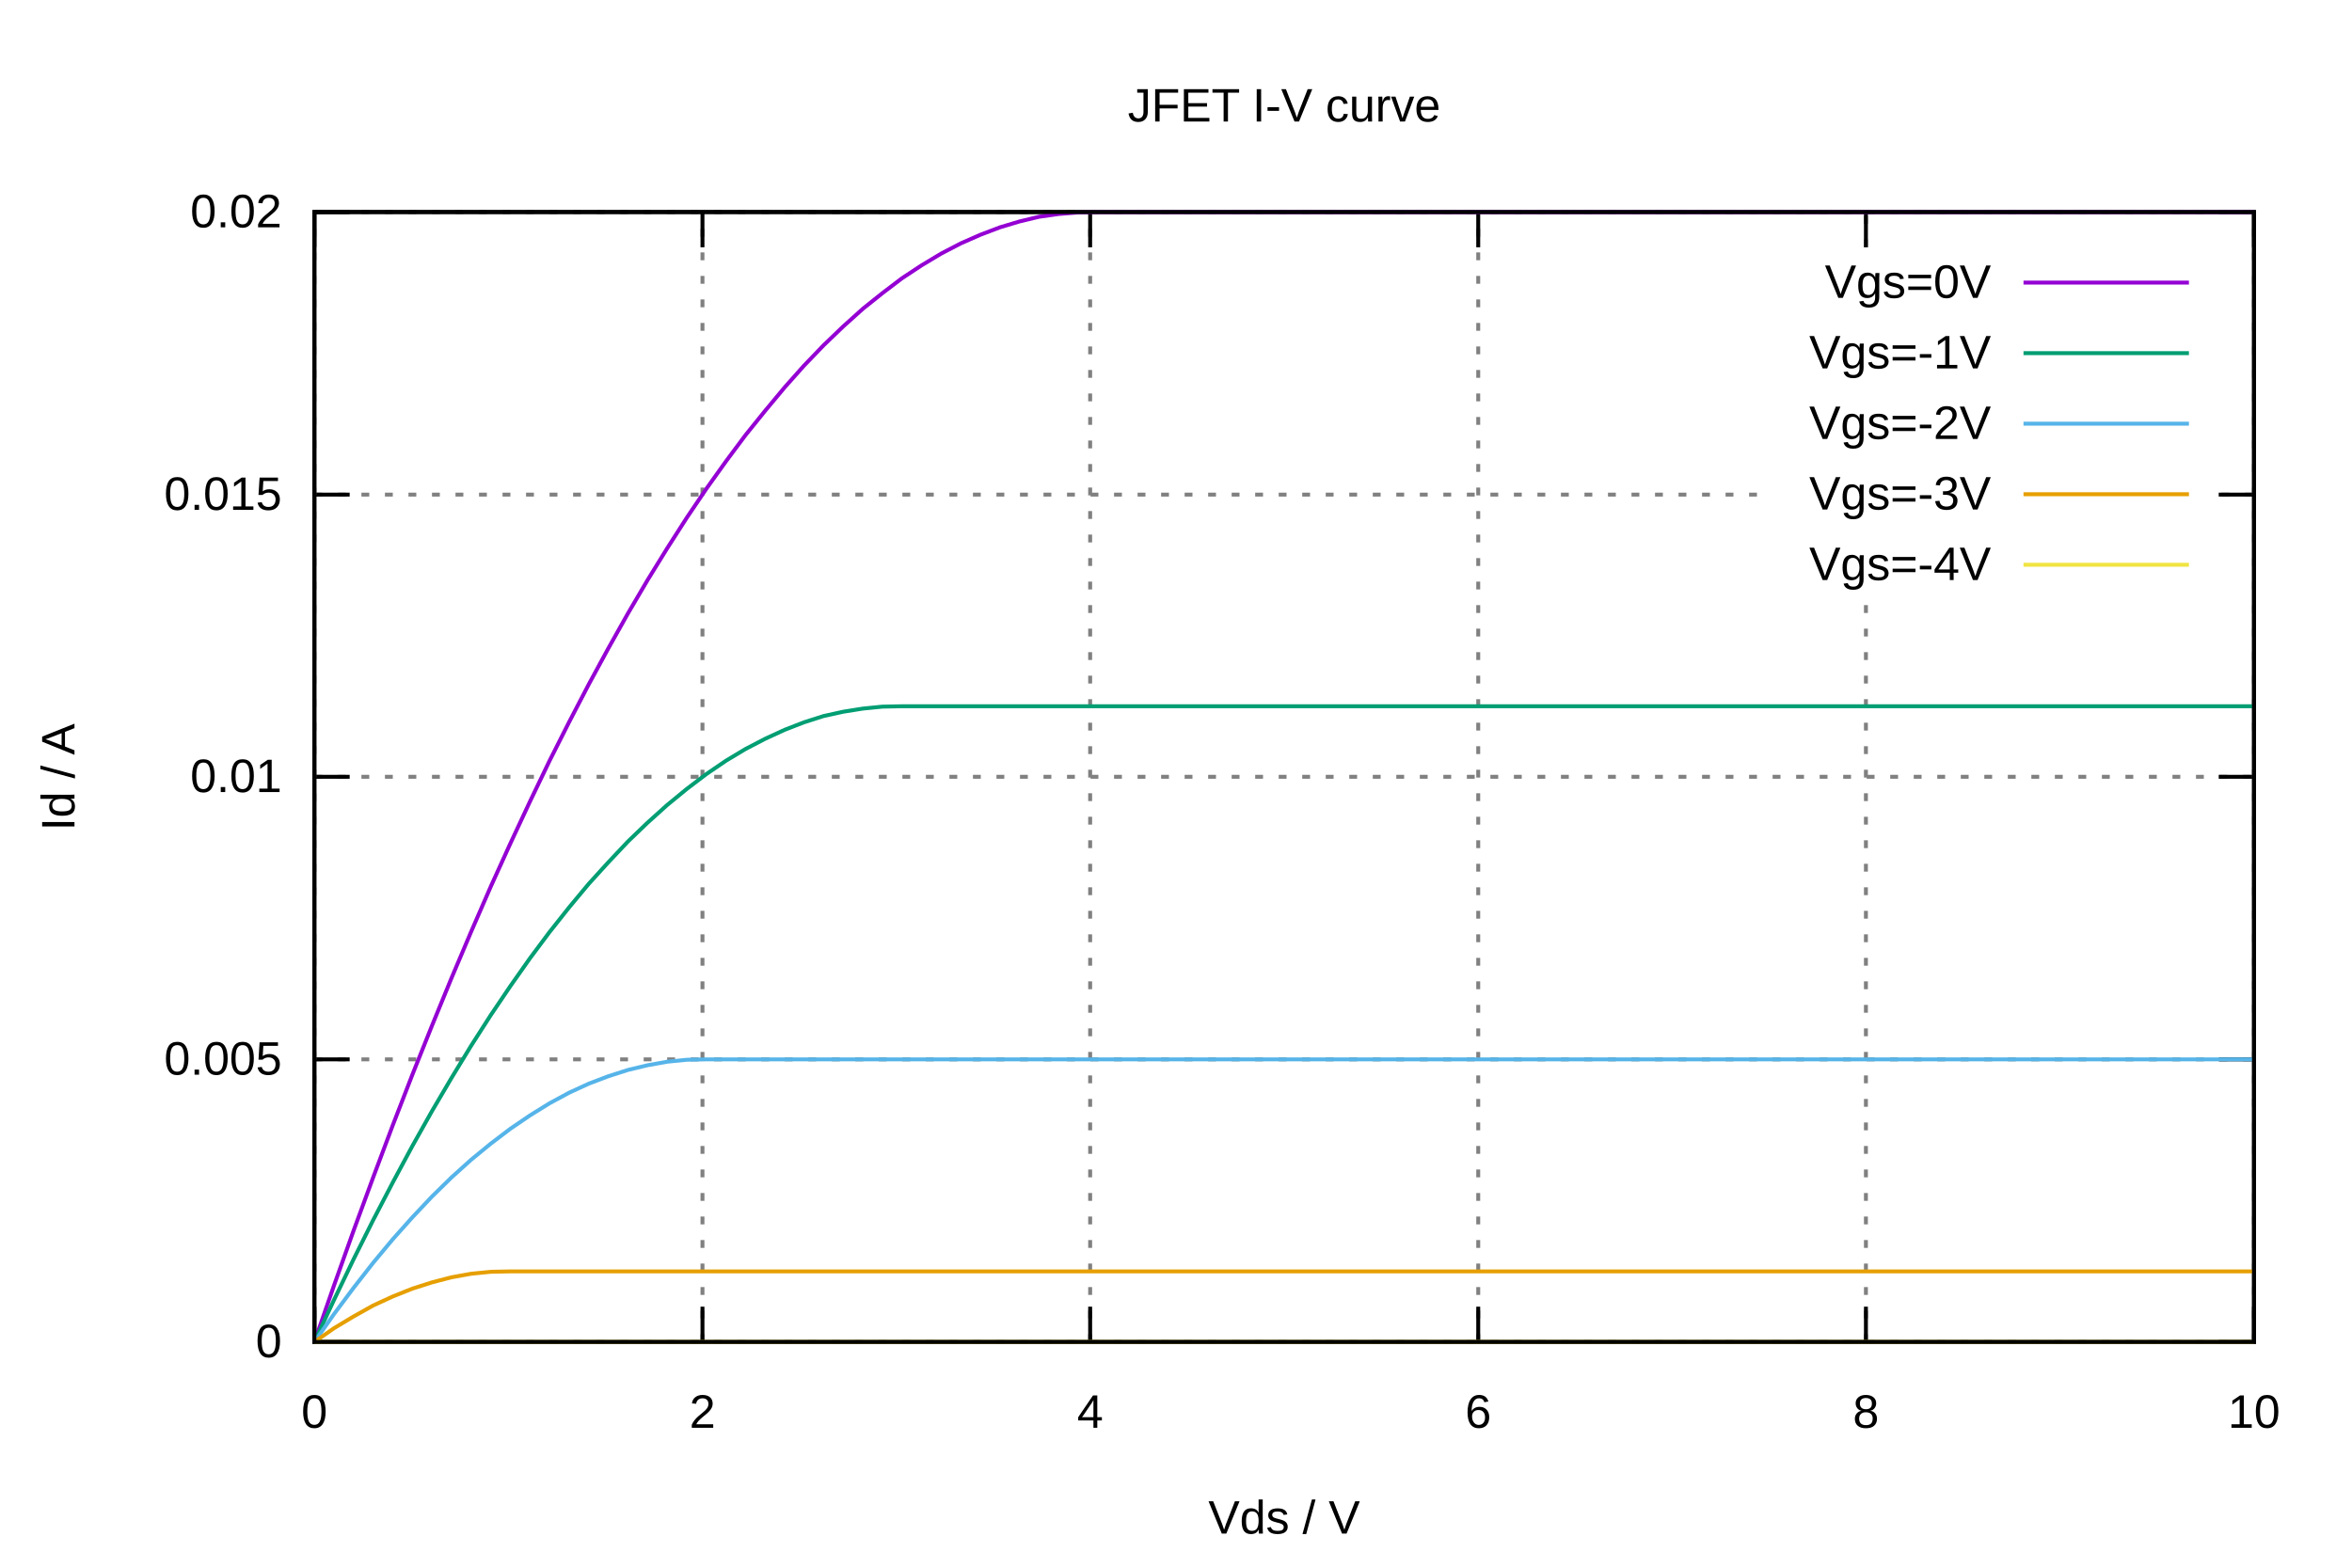
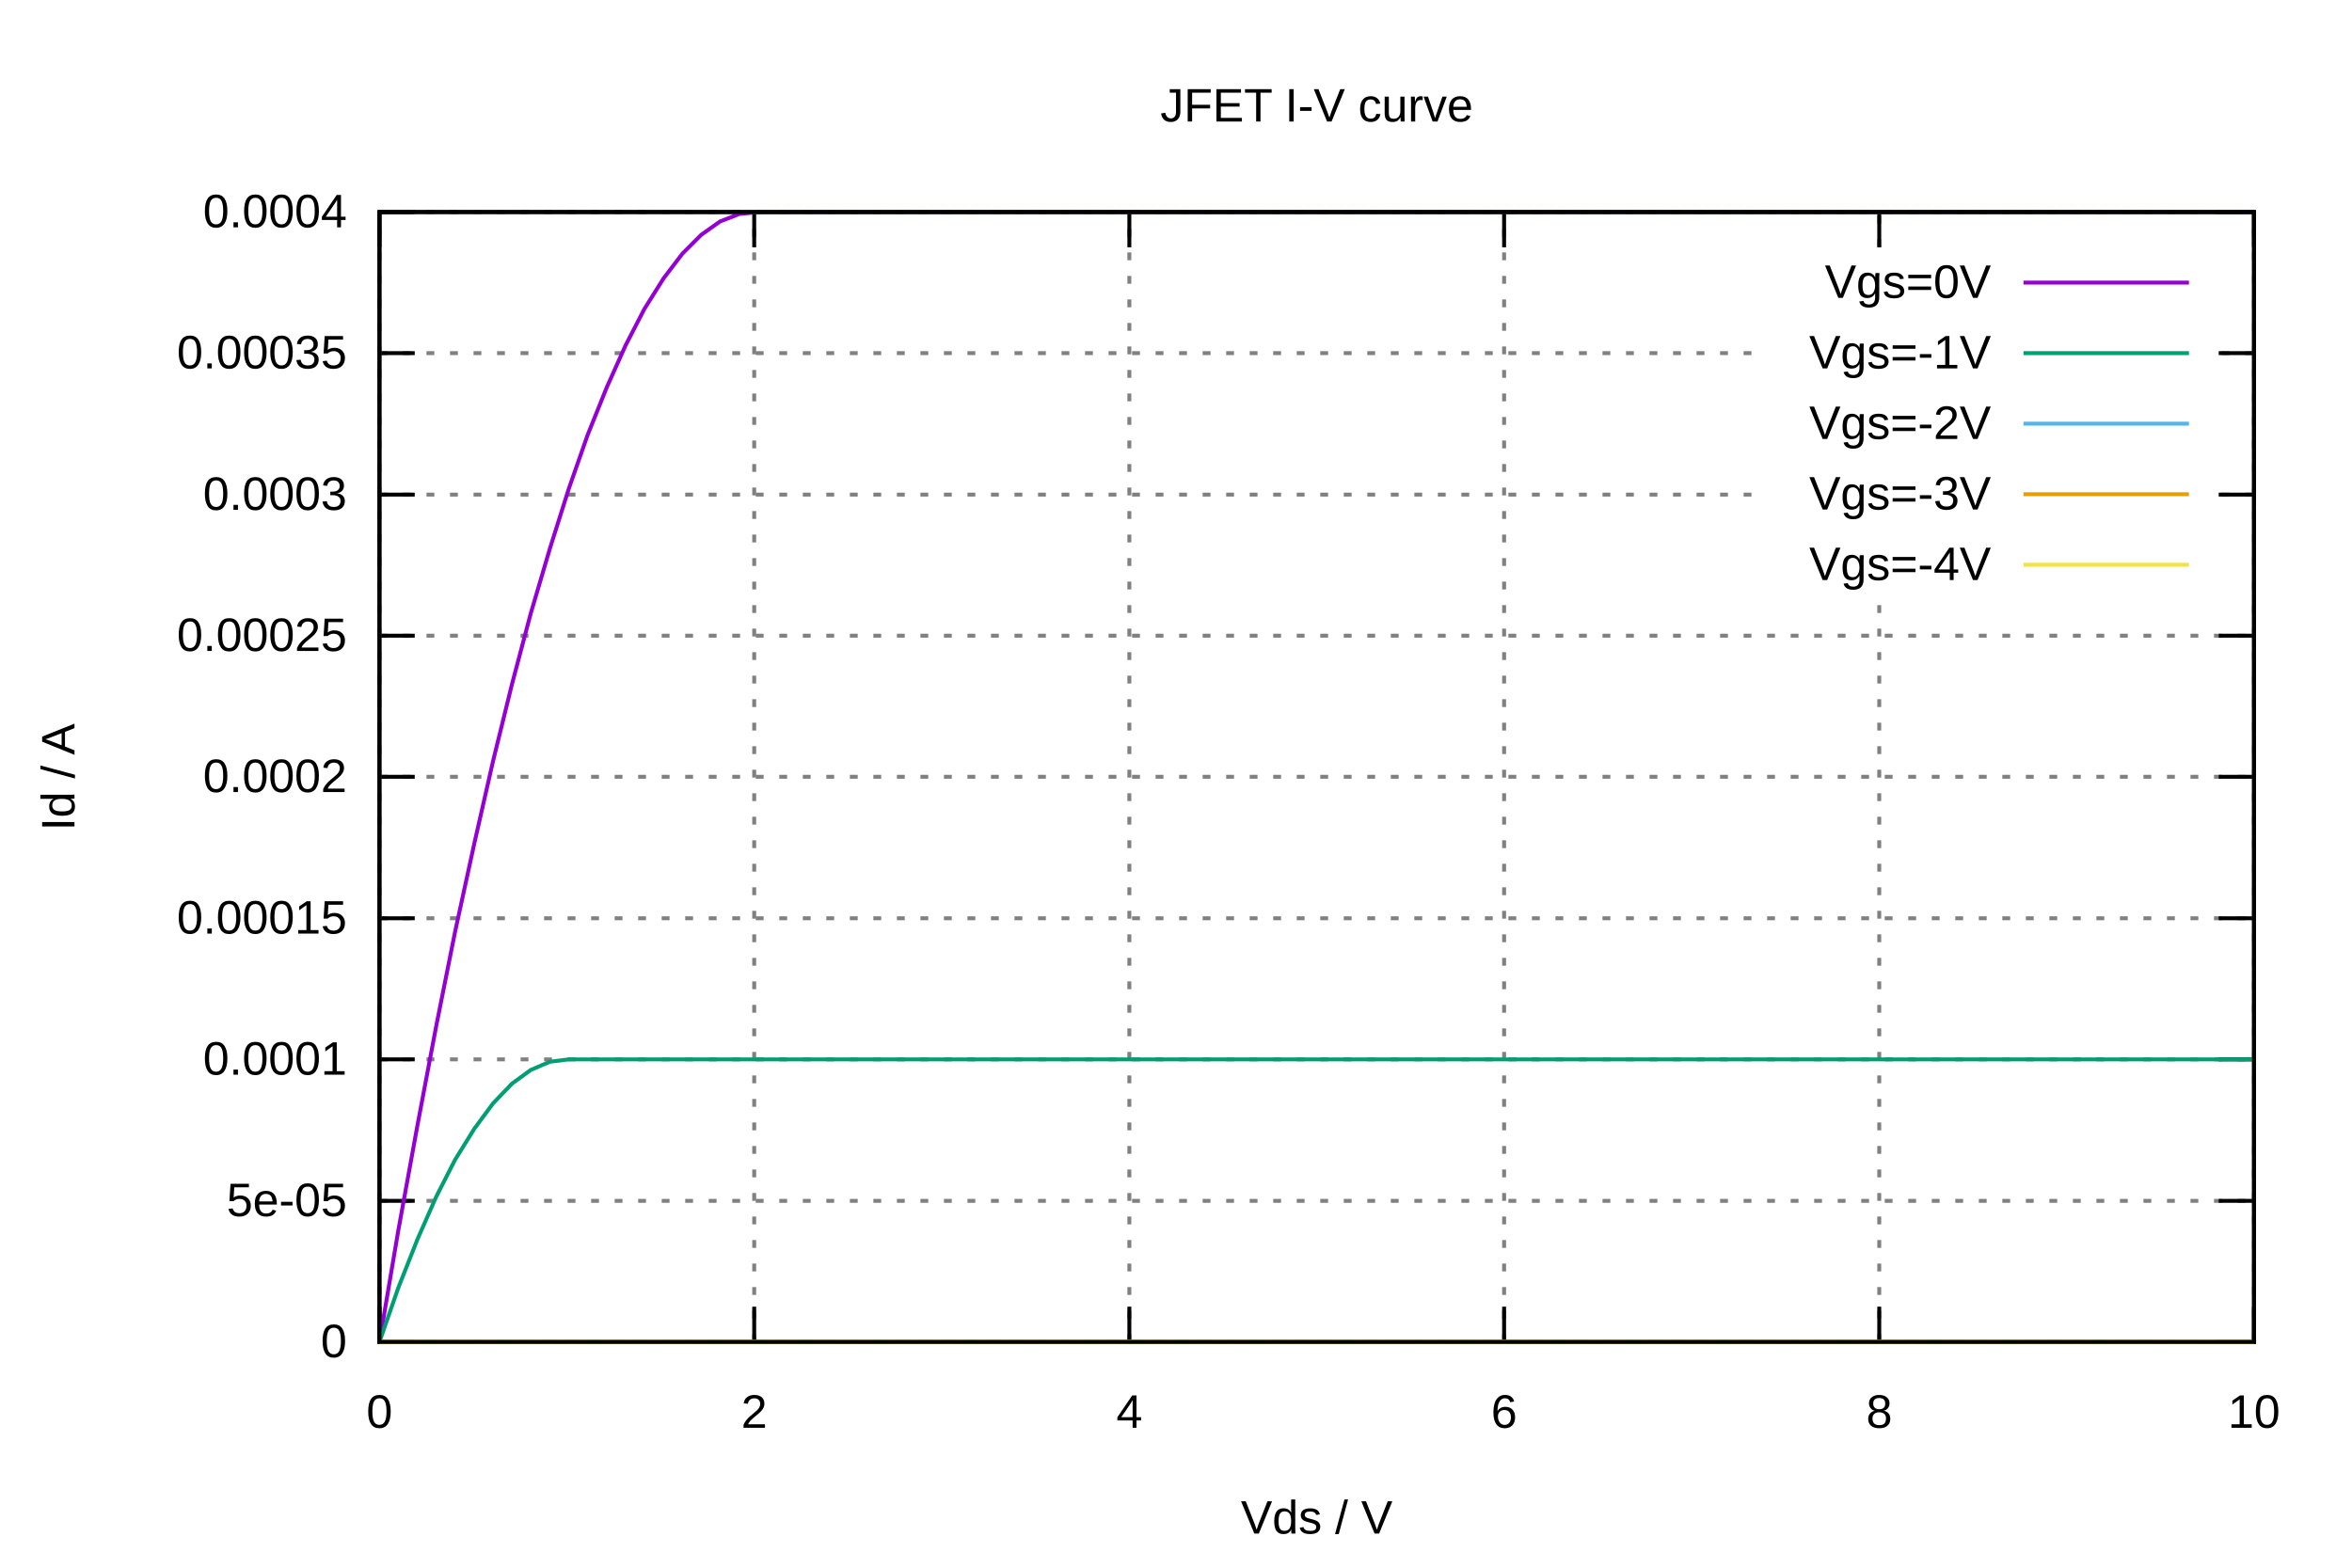
<svg xmlns="http://www.w3.org/2000/svg" xmlns:xlink="http://www.w3.org/1999/xlink" viewBox="0 0 600 400">
  <g id="gnuplot_canvas">
    <rect x="0" y="0" width="600" height="400" fill="none" />
    <defs>
      <circle id="gpDot" r="0.5" stroke-width="0.5" stroke="currentColor" />
      <path id="gpPt0" stroke-width="0.222" stroke="currentColor" d="M-1,0 h2 M0,-1 v2" />
      <path id="gpPt1" stroke-width="0.222" stroke="currentColor" d="M-1,-1 L1,1 M1,-1 L-1,1" />
      <path id="gpPt2" stroke-width="0.222" stroke="currentColor" d="M-1,0 L1,0 M0,-1 L0,1 M-1,-1 L1,1 M-1,1 L1,-1" />
      <rect id="gpPt3" stroke-width="0.222" stroke="currentColor" x="-1" y="-1" width="2" height="2" />
      <rect id="gpPt4" stroke-width="0.222" stroke="currentColor" fill="currentColor" x="-1" y="-1" width="2" height="2" />
      <circle id="gpPt5" stroke-width="0.222" stroke="currentColor" cx="0" cy="0" r="1" />
      <use xlink:href="#gpPt5" id="gpPt6" fill="currentColor" stroke="none" />
      <path id="gpPt7" stroke-width="0.222" stroke="currentColor" d="M0,-1.33 L-1.33,0.67 L1.33,0.67 z" />
      <use xlink:href="#gpPt7" id="gpPt8" fill="currentColor" stroke="none" />
      <use xlink:href="#gpPt7" id="gpPt9" stroke="currentColor" transform="rotate(180)" />
      <use xlink:href="#gpPt9" id="gpPt10" fill="currentColor" stroke="none" />
      <use xlink:href="#gpPt3" id="gpPt11" stroke="currentColor" transform="rotate(45)" />
      <use xlink:href="#gpPt11" id="gpPt12" fill="currentColor" stroke="none" />
      <path id="gpPt13" stroke-width="0.222" stroke="currentColor" d="M0,1.330 L1.265,0.411 L0.782,-1.067 L-0.782,-1.076 L-1.265,0.411 z" />
      <use xlink:href="#gpPt13" id="gpPt14" fill="currentColor" stroke="none" />
      <filter id="textbox" filterUnits="objectBoundingBox" x="0" y="0" height="1" width="1">
        <feFlood flood-color="white" flood-opacity="1" result="bgnd" />
        <feComposite in="SourceGraphic" in2="bgnd" operator="atop" />
      </filter>
      <filter id="greybox" filterUnits="objectBoundingBox" x="0" y="0" height="1" width="1">
        <feFlood flood-color="lightgrey" flood-opacity="1" result="grey" />
        <feComposite in="SourceGraphic" in2="grey" operator="atop" />
      </filter>
    </defs>
    <g fill="none" color="white" stroke="currentColor" stroke-width="1.00" stroke-linecap="butt" stroke-linejoin="miter">
</g>
    <g fill="none" color="black" stroke="currentColor" stroke-width="1.00" stroke-linecap="butt" stroke-linejoin="miter">
</g>
    <g fill="none" color="gray" stroke="currentColor" stroke-width="1.00" stroke-linecap="butt" stroke-linejoin="miter">
-       <path stroke="gray" stroke-dasharray="2,4" class="gridline" d="M80.2,342.4 L575.0,342.4  " />
-     </g>
-     <g fill="none" color="black" stroke="currentColor" stroke-width="1.00" stroke-linecap="butt" stroke-linejoin="miter">
-       <path stroke="black" d="M80.2,342.4 L89.2,342.4 M575.0,342.4 L566.0,342.4  " />
-       <g transform="translate(71.9,346.3)" stroke="none" fill="black" font-family="Arial" font-size="12.00" text-anchor="end">
+       <path stroke="gray" stroke-dasharray="2,4" class="gridline" d="M96.8,342.4 L575.0,342.4  " />
+     </g>
+     <g fill="none" color="black" stroke="currentColor" stroke-width="1.00" stroke-linecap="butt" stroke-linejoin="miter">
+       <path stroke="black" d="M96.8,342.4 L105.8,342.4 M575.0,342.4 L566.0,342.4  " />
+       <g transform="translate(88.5,346.3)" stroke="none" fill="black" font-family="Arial" font-size="12.00" text-anchor="end">
        <text>
          <tspan font-family="Arial">0</tspan>
        </text>
      </g>
    </g>
-     <g fill="none" color="black" stroke="currentColor" stroke-width="1.00" stroke-linecap="butt" stroke-linejoin="miter">
- </g>
-     <g fill="none" color="gray" stroke="currentColor" stroke-width="1.00" stroke-linecap="butt" stroke-linejoin="miter">
-       <path stroke="gray" stroke-dasharray="2,4" class="gridline" d="M80.2,270.3 L575.0,270.3  " />
-     </g>
-     <g fill="none" color="black" stroke="currentColor" stroke-width="1.00" stroke-linecap="butt" stroke-linejoin="miter">
-       <path stroke="black" d="M80.2,270.3 L89.2,270.3 M575.0,270.3 L566.0,270.3  " />
-       <g transform="translate(71.9,274.2)" stroke="none" fill="black" font-family="Arial" font-size="12.00" text-anchor="end">
-         <text>
-           <tspan font-family="Arial">0.005</tspan>
-         </text>
-       </g>
-     </g>
-     <g fill="none" color="black" stroke="currentColor" stroke-width="1.00" stroke-linecap="butt" stroke-linejoin="miter">
- </g>
-     <g fill="none" color="gray" stroke="currentColor" stroke-width="1.00" stroke-linecap="butt" stroke-linejoin="miter">
-       <path stroke="gray" stroke-dasharray="2,4" class="gridline" d="M80.2,198.2 L575.0,198.2  " />
-     </g>
-     <g fill="none" color="black" stroke="currentColor" stroke-width="1.00" stroke-linecap="butt" stroke-linejoin="miter">
-       <path stroke="black" d="M80.2,198.2 L89.2,198.2 M575.0,198.2 L566.0,198.2  " />
-       <g transform="translate(71.9,202.1)" stroke="none" fill="black" font-family="Arial" font-size="12.00" text-anchor="end">
-         <text>
-           <tspan font-family="Arial">0.01</tspan>
-         </text>
-       </g>
-     </g>
-     <g fill="none" color="black" stroke="currentColor" stroke-width="1.00" stroke-linecap="butt" stroke-linejoin="miter">
- </g>
-     <g fill="none" color="gray" stroke="currentColor" stroke-width="1.00" stroke-linecap="butt" stroke-linejoin="miter">
-       <path stroke="gray" stroke-dasharray="2,4" class="gridline" d="M80.2,126.2 L449.8,126.2 M566.7,126.2 L575.0,126.2  " />
-     </g>
-     <g fill="none" color="black" stroke="currentColor" stroke-width="1.00" stroke-linecap="butt" stroke-linejoin="miter">
-       <path stroke="black" d="M80.2,126.2 L89.2,126.2 M575.0,126.2 L566.0,126.2  " />
-       <g transform="translate(71.9,130.1)" stroke="none" fill="black" font-family="Arial" font-size="12.00" text-anchor="end">
-         <text>
-           <tspan font-family="Arial">0.015</tspan>
-         </text>
-       </g>
-     </g>
-     <g fill="none" color="black" stroke="currentColor" stroke-width="1.00" stroke-linecap="butt" stroke-linejoin="miter">
- </g>
-     <g fill="none" color="gray" stroke="currentColor" stroke-width="1.00" stroke-linecap="butt" stroke-linejoin="miter">
-       <path stroke="gray" stroke-dasharray="2,4" class="gridline" d="M80.2,54.1 L575.0,54.1  " />
-     </g>
-     <g fill="none" color="black" stroke="currentColor" stroke-width="1.00" stroke-linecap="butt" stroke-linejoin="miter">
-       <path stroke="black" d="M80.2,54.1 L89.2,54.1 M575.0,54.1 L566.0,54.1  " />
-       <g transform="translate(71.9,58.0)" stroke="none" fill="black" font-family="Arial" font-size="12.00" text-anchor="end">
-         <text>
-           <tspan font-family="Arial">0.02</tspan>
-         </text>
-       </g>
-     </g>
-     <g fill="none" color="black" stroke="currentColor" stroke-width="1.00" stroke-linecap="butt" stroke-linejoin="miter">
- </g>
-     <g fill="none" color="gray" stroke="currentColor" stroke-width="1.00" stroke-linecap="butt" stroke-linejoin="miter">
-       <path stroke="gray" stroke-dasharray="2,4" class="gridline" d="M80.2,342.4 L80.2,54.1  " />
-     </g>
-     <g fill="none" color="black" stroke="currentColor" stroke-width="1.00" stroke-linecap="butt" stroke-linejoin="miter">
-       <path stroke="black" d="M80.2,342.4 L80.2,333.4 M80.2,54.1 L80.2,63.1  " />
-       <g transform="translate(80.2,364.3)" stroke="none" fill="black" font-family="Arial" font-size="12.00" text-anchor="middle">
+     <g fill="none" color="black" stroke="currentColor" stroke-width="1.00" stroke-linecap="butt" stroke-linejoin="miter" />
+     <g fill="none" color="gray" stroke="currentColor" stroke-width="1.00" stroke-linecap="butt" stroke-linejoin="miter">
+       <path stroke="gray" stroke-dasharray="2,4" class="gridline" d="M96.8,306.4 L575.0,306.4  " />
+     </g>
+     <g fill="none" color="black" stroke="currentColor" stroke-width="1.00" stroke-linecap="butt" stroke-linejoin="miter">
+       <path stroke="black" d="M96.8,306.4 L105.8,306.4 M575.0,306.4 L566.0,306.4  " />
+       <g transform="translate(88.5,310.3)" stroke="none" fill="black" font-family="Arial" font-size="12.00" text-anchor="end">
+         <text>
+           <tspan font-family="Arial">5e-05</tspan>
+         </text>
+       </g>
+     </g>
+     <g fill="none" color="black" stroke="currentColor" stroke-width="1.00" stroke-linecap="butt" stroke-linejoin="miter" />
+     <g fill="none" color="gray" stroke="currentColor" stroke-width="1.00" stroke-linecap="butt" stroke-linejoin="miter">
+       <path stroke="gray" stroke-dasharray="2,4" class="gridline" d="M96.8,270.3 L575.0,270.3  " />
+     </g>
+     <g fill="none" color="black" stroke="currentColor" stroke-width="1.00" stroke-linecap="butt" stroke-linejoin="miter">
+       <path stroke="black" d="M96.8,270.3 L105.8,270.3 M575.0,270.3 L566.0,270.3  " />
+       <g transform="translate(88.5,274.2)" stroke="none" fill="black" font-family="Arial" font-size="12.00" text-anchor="end">
+         <text>
+           <tspan font-family="Arial">0.0001</tspan>
+         </text>
+       </g>
+     </g>
+     <g fill="none" color="black" stroke="currentColor" stroke-width="1.00" stroke-linecap="butt" stroke-linejoin="miter" />
+     <g fill="none" color="gray" stroke="currentColor" stroke-width="1.00" stroke-linecap="butt" stroke-linejoin="miter">
+       <path stroke="gray" stroke-dasharray="2,4" class="gridline" d="M96.8,234.3 L575.0,234.3  " />
+     </g>
+     <g fill="none" color="black" stroke="currentColor" stroke-width="1.00" stroke-linecap="butt" stroke-linejoin="miter">
+       <path stroke="black" d="M96.8,234.3 L105.8,234.3 M575.0,234.3 L566.0,234.3  " />
+       <g transform="translate(88.5,238.2)" stroke="none" fill="black" font-family="Arial" font-size="12.00" text-anchor="end">
+         <text>
+           <tspan font-family="Arial">0.00015</tspan>
+         </text>
+       </g>
+     </g>
+     <g fill="none" color="black" stroke="currentColor" stroke-width="1.00" stroke-linecap="butt" stroke-linejoin="miter" />
+     <g fill="none" color="gray" stroke="currentColor" stroke-width="1.00" stroke-linecap="butt" stroke-linejoin="miter">
+       <path stroke="gray" stroke-dasharray="2,4" class="gridline" d="M96.8,198.2 L575.0,198.2  " />
+     </g>
+     <g fill="none" color="black" stroke="currentColor" stroke-width="1.00" stroke-linecap="butt" stroke-linejoin="miter">
+       <path stroke="black" d="M96.8,198.2 L105.8,198.2 M575.0,198.2 L566.0,198.2  " />
+       <g transform="translate(88.5,202.1)" stroke="none" fill="black" font-family="Arial" font-size="12.00" text-anchor="end">
+         <text>
+           <tspan font-family="Arial">0.0002</tspan>
+         </text>
+       </g>
+     </g>
+     <g fill="none" color="black" stroke="currentColor" stroke-width="1.00" stroke-linecap="butt" stroke-linejoin="miter" />
+     <g fill="none" color="gray" stroke="currentColor" stroke-width="1.00" stroke-linecap="butt" stroke-linejoin="miter">
+       <path stroke="gray" stroke-dasharray="2,4" class="gridline" d="M96.8,162.2 L575.0,162.2  " />
+     </g>
+     <g fill="none" color="black" stroke="currentColor" stroke-width="1.00" stroke-linecap="butt" stroke-linejoin="miter">
+       <path stroke="black" d="M96.8,162.2 L105.8,162.2 M575.0,162.2 L566.0,162.2  " />
+       <g transform="translate(88.5,166.1)" stroke="none" fill="black" font-family="Arial" font-size="12.00" text-anchor="end">
+         <text>
+           <tspan font-family="Arial">0.00025</tspan>
+         </text>
+       </g>
+     </g>
+     <g fill="none" color="black" stroke="currentColor" stroke-width="1.00" stroke-linecap="butt" stroke-linejoin="miter" />
+     <g fill="none" color="gray" stroke="currentColor" stroke-width="1.00" stroke-linecap="butt" stroke-linejoin="miter">
+       <path stroke="gray" stroke-dasharray="2,4" class="gridline" d="M96.8,126.2 L449.8,126.2 M566.7,126.2 L575.0,126.2  " />
+     </g>
+     <g fill="none" color="black" stroke="currentColor" stroke-width="1.00" stroke-linecap="butt" stroke-linejoin="miter">
+       <path stroke="black" d="M96.8,126.2 L105.8,126.2 M575.0,126.2 L566.0,126.2  " />
+       <g transform="translate(88.5,130.1)" stroke="none" fill="black" font-family="Arial" font-size="12.00" text-anchor="end">
+         <text>
+           <tspan font-family="Arial">0.0003</tspan>
+         </text>
+       </g>
+     </g>
+     <g fill="none" color="black" stroke="currentColor" stroke-width="1.00" stroke-linecap="butt" stroke-linejoin="miter">
+ </g>
+     <g fill="none" color="gray" stroke="currentColor" stroke-width="1.00" stroke-linecap="butt" stroke-linejoin="miter">
+       <path stroke="gray" stroke-dasharray="2,4" class="gridline" d="M96.8,90.1 L449.8,90.1 M566.7,90.1 L575.0,90.1  " />
+     </g>
+     <g fill="none" color="black" stroke="currentColor" stroke-width="1.00" stroke-linecap="butt" stroke-linejoin="miter">
+       <path stroke="black" d="M96.8,90.1 L105.8,90.1 M575.0,90.1 L566.0,90.1  " />
+       <g transform="translate(88.5,94.0)" stroke="none" fill="black" font-family="Arial" font-size="12.00" text-anchor="end">
+         <text>
+           <tspan font-family="Arial">0.00035</tspan>
+         </text>
+       </g>
+     </g>
+     <g fill="none" color="black" stroke="currentColor" stroke-width="1.00" stroke-linecap="butt" stroke-linejoin="miter">
+ </g>
+     <g fill="none" color="gray" stroke="currentColor" stroke-width="1.00" stroke-linecap="butt" stroke-linejoin="miter">
+       <path stroke="gray" stroke-dasharray="2,4" class="gridline" d="M96.8,54.1 L575.0,54.1  " />
+     </g>
+     <g fill="none" color="black" stroke="currentColor" stroke-width="1.00" stroke-linecap="butt" stroke-linejoin="miter">
+       <path stroke="black" d="M96.8,54.1 L105.8,54.1 M575.0,54.1 L566.0,54.1  " />
+       <g transform="translate(88.5,58.0)" stroke="none" fill="black" font-family="Arial" font-size="12.00" text-anchor="end">
+         <text>
+           <tspan font-family="Arial">0.0004</tspan>
+         </text>
+       </g>
+     </g>
+     <g fill="none" color="black" stroke="currentColor" stroke-width="1.00" stroke-linecap="butt" stroke-linejoin="miter">
+ </g>
+     <g fill="none" color="gray" stroke="currentColor" stroke-width="1.00" stroke-linecap="butt" stroke-linejoin="miter">
+       <path stroke="gray" stroke-dasharray="2,4" class="gridline" d="M96.8,342.4 L96.8,54.1  " />
+     </g>
+     <g fill="none" color="black" stroke="currentColor" stroke-width="1.00" stroke-linecap="butt" stroke-linejoin="miter">
+       <path stroke="black" d="M96.8,342.4 L96.8,333.4 M96.8,54.1 L96.8,63.1  " />
+       <g transform="translate(96.8,364.3)" stroke="none" fill="black" font-family="Arial" font-size="12.00" text-anchor="middle">
        <text>
          <tspan font-family="Arial">0</tspan>
        </text>
      </g>
    </g>
    <g fill="none" color="black" stroke="currentColor" stroke-width="1.00" stroke-linecap="butt" stroke-linejoin="miter">
</g>
    <g fill="none" color="gray" stroke="currentColor" stroke-width="1.00" stroke-linecap="butt" stroke-linejoin="miter">
-       <path stroke="gray" stroke-dasharray="2,4" class="gridline" d="M179.2,342.4 L179.2,54.1  " />
-     </g>
-     <g fill="none" color="black" stroke="currentColor" stroke-width="1.00" stroke-linecap="butt" stroke-linejoin="miter">
-       <path stroke="black" d="M179.2,342.4 L179.2,333.4 M179.2,54.1 L179.2,63.1  " />
-       <g transform="translate(179.2,364.3)" stroke="none" fill="black" font-family="Arial" font-size="12.00" text-anchor="middle">
+       <path stroke="gray" stroke-dasharray="2,4" class="gridline" d="M192.4,342.4 L192.4,54.1  " />
+     </g>
+     <g fill="none" color="black" stroke="currentColor" stroke-width="1.00" stroke-linecap="butt" stroke-linejoin="miter">
+       <path stroke="black" d="M192.4,342.4 L192.4,333.4 M192.4,54.1 L192.4,63.1  " />
+       <g transform="translate(192.4,364.3)" stroke="none" fill="black" font-family="Arial" font-size="12.00" text-anchor="middle">
        <text>
          <tspan font-family="Arial">2</tspan>
        </text>
      </g>
    </g>
    <g fill="none" color="black" stroke="currentColor" stroke-width="1.00" stroke-linecap="butt" stroke-linejoin="miter">
</g>
    <g fill="none" color="gray" stroke="currentColor" stroke-width="1.00" stroke-linecap="butt" stroke-linejoin="miter">
-       <path stroke="gray" stroke-dasharray="2,4" class="gridline" d="M278.1,342.4 L278.1,54.1  " />
-     </g>
-     <g fill="none" color="black" stroke="currentColor" stroke-width="1.00" stroke-linecap="butt" stroke-linejoin="miter">
-       <path stroke="black" d="M278.1,342.4 L278.1,333.4 M278.1,54.1 L278.1,63.1  " />
-       <g transform="translate(278.1,364.3)" stroke="none" fill="black" font-family="Arial" font-size="12.00" text-anchor="middle">
+       <path stroke="gray" stroke-dasharray="2,4" class="gridline" d="M288.1,342.4 L288.1,54.1  " />
+     </g>
+     <g fill="none" color="black" stroke="currentColor" stroke-width="1.00" stroke-linecap="butt" stroke-linejoin="miter">
+       <path stroke="black" d="M288.1,342.4 L288.1,333.4 M288.1,54.1 L288.1,63.1  " />
+       <g transform="translate(288.1,364.3)" stroke="none" fill="black" font-family="Arial" font-size="12.00" text-anchor="middle">
        <text>
          <tspan font-family="Arial">4</tspan>
        </text>
      </g>
    </g>
    <g fill="none" color="black" stroke="currentColor" stroke-width="1.00" stroke-linecap="butt" stroke-linejoin="miter">
</g>
    <g fill="none" color="gray" stroke="currentColor" stroke-width="1.00" stroke-linecap="butt" stroke-linejoin="miter">
-       <path stroke="gray" stroke-dasharray="2,4" class="gridline" d="M377.1,342.4 L377.1,54.1  " />
-     </g>
-     <g fill="none" color="black" stroke="currentColor" stroke-width="1.00" stroke-linecap="butt" stroke-linejoin="miter">
-       <path stroke="black" d="M377.1,342.4 L377.1,333.4 M377.1,54.1 L377.1,63.1  " />
-       <g transform="translate(377.1,364.3)" stroke="none" fill="black" font-family="Arial" font-size="12.00" text-anchor="middle">
+       <path stroke="gray" stroke-dasharray="2,4" class="gridline" d="M383.7,342.4 L383.7,54.1  " />
+     </g>
+     <g fill="none" color="black" stroke="currentColor" stroke-width="1.00" stroke-linecap="butt" stroke-linejoin="miter">
+       <path stroke="black" d="M383.7,342.4 L383.7,333.4 M383.7,54.1 L383.7,63.1  " />
+       <g transform="translate(383.7,364.3)" stroke="none" fill="black" font-family="Arial" font-size="12.00" text-anchor="middle">
        <text>
          <tspan font-family="Arial">6</tspan>
        </text>
      </g>
    </g>
    <g fill="none" color="black" stroke="currentColor" stroke-width="1.00" stroke-linecap="butt" stroke-linejoin="miter">
</g>
    <g fill="none" color="gray" stroke="currentColor" stroke-width="1.00" stroke-linecap="butt" stroke-linejoin="miter">
-       <path stroke="gray" stroke-dasharray="2,4" class="gridline" d="M476.0,342.4 L476.0,153.1 M476.0,63.1 L476.0,54.1  " />
-     </g>
-     <g fill="none" color="black" stroke="currentColor" stroke-width="1.00" stroke-linecap="butt" stroke-linejoin="miter">
-       <path stroke="black" d="M476.0,342.4 L476.0,333.4 M476.0,54.1 L476.0,63.1  " />
-       <g transform="translate(476.0,364.3)" stroke="none" fill="black" font-family="Arial" font-size="12.00" text-anchor="middle">
+       <path stroke="gray" stroke-dasharray="2,4" class="gridline" d="M479.4,342.4 L479.4,153.1 M479.4,63.1 L479.4,54.1  " />
+     </g>
+     <g fill="none" color="black" stroke="currentColor" stroke-width="1.00" stroke-linecap="butt" stroke-linejoin="miter">
+       <path stroke="black" d="M479.4,342.4 L479.4,333.4 M479.4,54.1 L479.4,63.1  " />
+       <g transform="translate(479.4,364.3)" stroke="none" fill="black" font-family="Arial" font-size="12.00" text-anchor="middle">
        <text>
          <tspan font-family="Arial">8</tspan>
        </text>
      </g>
    </g>
    <g fill="none" color="black" stroke="currentColor" stroke-width="1.00" stroke-linecap="butt" stroke-linejoin="miter">
</g>
    <g fill="none" color="gray" stroke="currentColor" stroke-width="1.00" stroke-linecap="butt" stroke-linejoin="miter">
      <path stroke="gray" stroke-dasharray="2,4" class="gridline" d="M575.0,342.4 L575.0,54.1  " />
    </g>
    <g fill="none" color="black" stroke="currentColor" stroke-width="1.00" stroke-linecap="butt" stroke-linejoin="miter">
      <path stroke="black" d="M575.0,342.4 L575.0,333.4 M575.0,54.1 L575.0,63.1  " />
      <g transform="translate(575.0,364.3)" stroke="none" fill="black" font-family="Arial" font-size="12.00" text-anchor="middle">
        <text>
          <tspan font-family="Arial">10</tspan>
        </text>
      </g>
    </g>
    <g fill="none" color="black" stroke="currentColor" stroke-width="1.00" stroke-linecap="butt" stroke-linejoin="miter">
</g>
    <g fill="none" color="black" stroke="currentColor" stroke-width="1.00" stroke-linecap="butt" stroke-linejoin="miter">
-       <path stroke="black" d="M80.2,54.1 L80.2,342.4 L575.0,342.4 L575.0,54.1 L80.2,54.1 Z  " />
+       <path stroke="black" d="M96.8,54.1 L96.8,342.4 L575.0,342.4 L575.0,54.1 L96.8,54.1 Z  " />
    </g>
    <g fill="none" color="black" stroke="currentColor" stroke-width="1.00" stroke-linecap="butt" stroke-linejoin="miter">
      <g transform="translate(19.0,198.3) rotate(270)" stroke="none" fill="black" font-family="Arial" font-size="12.00" text-anchor="middle">
        <text>
          <tspan font-family="Arial">Id / A</tspan>
        </text>
      </g>
    </g>
    <g fill="none" color="black" stroke="currentColor" stroke-width="1.00" stroke-linecap="butt" stroke-linejoin="miter">
-       <g transform="translate(327.6,391.3)" stroke="none" fill="black" font-family="Arial" font-size="12.00" text-anchor="middle">
+       <g transform="translate(335.9,391.3)" stroke="none" fill="black" font-family="Arial" font-size="12.00" text-anchor="middle">
        <text>
          <tspan font-family="Arial">Vds / V</tspan>
        </text>
      </g>
    </g>
    <g fill="none" color="black" stroke="currentColor" stroke-width="1.00" stroke-linecap="butt" stroke-linejoin="miter">
-       <g transform="translate(327.6,31.0)" stroke="none" fill="black" font-family="Arial" font-size="12.00" text-anchor="middle">
+       <g transform="translate(335.9,31.0)" stroke="none" fill="black" font-family="Arial" font-size="12.00" text-anchor="middle">
        <text>
          <tspan font-family="Arial">JFET I-V curve</tspan>
        </text>
      </g>
    </g>
    <g fill="none" color="black" stroke="currentColor" stroke-width="1.00" stroke-linecap="butt" stroke-linejoin="miter">
</g>
    <g id="gnuplot_plot_1">
      <g fill="none" color="black" stroke="currentColor" stroke-width="1.00" stroke-linecap="butt" stroke-linejoin="miter">
        <g transform="translate(507.9,76.0)" stroke="none" fill="black" font-family="Arial" font-size="12.00" text-anchor="end">
          <text>
            <tspan font-family="Arial">Vgs=0V</tspan>
          </text>
        </g>
      </g>
      <g fill="none" color="black" stroke="currentColor" stroke-width="1.00" stroke-linecap="butt" stroke-linejoin="miter">
-         <path stroke="rgb(148,   0, 211)" d="M516.2,72.1 L558.4,72.1 M80.2,342.4 L85.2,328.0 L90.2,314.0 L95.2,300.4 L100.2,287.1 L105.2,274.2   L110.2,261.7 L115.2,249.5 L120.2,237.7 L125.2,226.2 L130.2,215.2 L135.2,204.5 L140.2,194.1 L145.2,184.2   L150.2,174.6 L155.2,165.4 L160.2,156.5 L165.2,148.0 L170.2,139.9 L175.2,132.1 L180.2,124.7 L185.2,117.7   L190.2,111.0 L195.2,104.8 L200.2,98.8 L205.1,93.3 L210.1,88.1 L215.1,83.3 L220.1,78.8 L225.1,74.8   L230.1,71.0 L235.1,67.7 L240.1,64.7 L245.1,62.1 L250.1,59.9 L255.1,58.0 L260.1,56.5 L265.1,55.3   L270.1,54.6 L275.1,54.2 L280.1,54.1 L285.1,54.1 L290.1,54.1 L295.1,54.1 L300.1,54.1 L305.1,54.1   L310.1,54.1 L315.1,54.1 L320.1,54.1 L325.1,54.1 L330.1,54.1 L335.1,54.1 L340.1,54.1 L345.1,54.1   L350.1,54.1 L355.1,54.1 L360.1,54.1 L365.1,54.1 L370.1,54.1 L375.1,54.1 L380.1,54.1 L385.1,54.1   L390.1,54.1 L395.1,54.1 L400.1,54.1 L405.1,54.1 L410.1,54.1 L415.1,54.1 L420.1,54.1 L425.1,54.1   L430.1,54.1 L435.1,54.1 L440.1,54.1 L445.1,54.1 L450.1,54.1 L455.0,54.1 L460.0,54.1 L465.0,54.1   L470.0,54.1 L475.0,54.1 L480.0,54.1 L485.0,54.1 L490.0,54.1 L495.0,54.1 L500.0,54.1 L505.0,54.1   L510.0,54.1 L515.0,54.1 L520.0,54.1 L525.0,54.1 L530.0,54.1 L535.0,54.1 L540.0,54.1 L545.0,54.1   L550.0,54.1 L555.0,54.1 L560.0,54.1 L565.0,54.1 L570.0,54.1 L575.0,54.1  " />
+         <path stroke="rgb(148,   0, 211)" d="M516.2,72.1 L558.4,72.1 M96.8,342.4 L101.6,314.0 L106.5,287.1 L111.3,261.7 L116.1,237.7 L121.0,215.2   L125.8,194.1 L130.6,174.6 L135.4,156.5 L140.3,139.9 L145.1,124.7 L149.9,111.0 L154.8,98.8 L159.6,88.1   L164.4,78.8 L169.3,71.0 L174.1,64.7 L178.9,59.9 L183.7,56.5 L188.6,54.6 L193.4,54.1 L198.2,54.1   L203.1,54.1 L207.9,54.1 L212.7,54.1 L217.6,54.1 L222.4,54.1 L227.2,54.1 L232.0,54.1 L236.9,54.1   L241.7,54.1 L246.5,54.1 L251.4,54.1 L256.2,54.1 L261.0,54.1 L265.9,54.1 L270.7,54.1 L275.5,54.1   L280.4,54.1 L285.2,54.1 L290.0,54.1 L294.8,54.1 L299.7,54.1 L304.5,54.1 L309.3,54.1 L314.2,54.1   L319.0,54.1 L323.8,54.1 L328.7,54.1 L333.5,54.1 L338.3,54.1 L343.1,54.1 L348.0,54.1 L352.8,54.1   L357.6,54.1 L362.5,54.1 L367.3,54.1 L372.1,54.1 L377.0,54.1 L381.8,54.1 L386.6,54.1 L391.4,54.1   L396.3,54.1 L401.1,54.1 L405.9,54.1 L410.8,54.1 L415.6,54.1 L420.4,54.1 L425.3,54.1 L430.1,54.1   L434.9,54.1 L439.8,54.1 L444.6,54.1 L449.4,54.1 L454.2,54.1 L459.1,54.1 L463.9,54.1 L468.7,54.1   L473.6,54.1 L478.4,54.1 L483.2,54.1 L488.1,54.1 L492.9,54.1 L497.7,54.1 L502.5,54.1 L507.4,54.1   L512.2,54.1 L517.0,54.1 L521.9,54.1 L526.7,54.1 L531.5,54.1 L536.4,54.1 L541.2,54.1 L546.0,54.1   L550.8,54.1 L555.7,54.1 L560.5,54.1 L565.3,54.1 L570.2,54.1 L575.0,54.1  " />
      </g>
    </g>
    <g id="gnuplot_plot_2">
      <g fill="none" color="black" stroke="currentColor" stroke-width="1.00" stroke-linecap="butt" stroke-linejoin="miter">
        <g transform="translate(507.9,94.0)" stroke="none" fill="black" font-family="Arial" font-size="12.00" text-anchor="end">
          <text>
            <tspan font-family="Arial">Vgs=-1V</tspan>
          </text>
        </g>
      </g>
      <g fill="none" color="black" stroke="currentColor" stroke-width="1.00" stroke-linecap="butt" stroke-linejoin="miter">
-         <path stroke="rgb(  0, 158, 115)" d="M516.2,90.1 L558.4,90.1 M80.2,342.4 L85.2,331.7 L90.2,321.3 L95.2,311.3 L100.2,301.7 L105.2,292.4   L110.2,283.5 L115.2,275.0 L120.2,266.8 L125.2,259.0 L130.2,251.6 L135.2,244.5 L140.2,237.8 L145.2,231.5   L150.2,225.5 L155.2,220.0 L160.2,214.7 L165.2,209.9 L170.2,205.4 L175.2,201.3 L180.2,197.5 L185.2,194.1   L190.2,191.1 L195.2,188.5 L200.2,186.2 L205.1,184.3 L210.1,182.7 L215.1,181.6 L220.1,180.8 L225.1,180.3   L230.1,180.2 L235.1,180.2 L240.1,180.2 L245.1,180.2 L250.1,180.2 L255.1,180.2 L260.1,180.2 L265.1,180.2   L270.1,180.2 L275.1,180.2 L280.1,180.2 L285.1,180.2 L290.1,180.2 L295.1,180.2 L300.1,180.2 L305.1,180.2   L310.1,180.2 L315.1,180.2 L320.1,180.2 L325.1,180.2 L330.1,180.2 L335.1,180.2 L340.1,180.2 L345.1,180.2   L350.1,180.2 L355.1,180.2 L360.1,180.2 L365.1,180.2 L370.1,180.2 L375.1,180.2 L380.1,180.2 L385.1,180.2   L390.1,180.2 L395.1,180.2 L400.1,180.2 L405.1,180.2 L410.1,180.2 L415.1,180.2 L420.1,180.2 L425.1,180.2   L430.1,180.2 L435.1,180.2 L440.1,180.2 L445.1,180.2 L450.1,180.2 L455.0,180.2 L460.0,180.2 L465.0,180.2   L470.0,180.2 L475.0,180.2 L480.0,180.2 L485.0,180.2 L490.0,180.2 L495.0,180.2 L500.0,180.2 L505.0,180.2   L510.0,180.2 L515.0,180.2 L520.0,180.2 L525.0,180.2 L530.0,180.2 L535.0,180.2 L540.0,180.2 L545.0,180.2   L550.0,180.2 L555.0,180.2 L560.0,180.2 L565.0,180.2 L570.0,180.2 L575.0,180.2  " />
+         <path stroke="rgb(  0, 158, 115)" d="M516.2,90.1 L558.4,90.1 M96.8,342.4 L101.6,328.6 L106.5,316.2 L111.3,305.3 L116.1,295.9 L121.0,288.0   L125.8,281.5 L130.6,276.5 L135.4,273.0 L140.3,270.9 L145.1,270.3 L149.9,270.3 L154.8,270.3 L159.6,270.3   L164.4,270.3 L169.3,270.3 L174.1,270.3 L178.9,270.3 L183.7,270.3 L188.6,270.3 L193.4,270.3 L198.2,270.3   L203.1,270.3 L207.9,270.3 L212.7,270.3 L217.6,270.3 L222.4,270.3 L227.2,270.3 L232.0,270.3 L236.9,270.3   L241.7,270.3 L246.5,270.3 L251.4,270.3 L256.2,270.3 L261.0,270.3 L265.9,270.3 L270.7,270.3 L275.5,270.3   L280.4,270.3 L285.2,270.3 L290.0,270.3 L294.8,270.3 L299.7,270.3 L304.5,270.3 L309.3,270.3 L314.2,270.3   L319.0,270.3 L323.8,270.3 L328.7,270.3 L333.5,270.3 L338.3,270.3 L343.1,270.3 L348.0,270.3 L352.8,270.3   L357.6,270.3 L362.5,270.3 L367.3,270.3 L372.1,270.3 L377.0,270.3 L381.8,270.3 L386.6,270.3 L391.4,270.3   L396.3,270.3 L401.1,270.3 L405.9,270.3 L410.8,270.3 L415.6,270.3 L420.4,270.3 L425.3,270.3 L430.1,270.3   L434.9,270.3 L439.8,270.3 L444.6,270.3 L449.4,270.3 L454.2,270.3 L459.1,270.3 L463.9,270.3 L468.7,270.3   L473.6,270.3 L478.4,270.3 L483.2,270.3 L488.1,270.3 L492.9,270.3 L497.7,270.3 L502.5,270.3 L507.4,270.3   L512.2,270.3 L517.0,270.3 L521.9,270.3 L526.7,270.3 L531.5,270.3 L536.4,270.3 L541.2,270.3 L546.0,270.3   L550.8,270.3 L555.7,270.3 L560.5,270.3 L565.3,270.3 L570.2,270.3 L575.0,270.3  " />
      </g>
    </g>
    <g id="gnuplot_plot_3">
      <g fill="none" color="black" stroke="currentColor" stroke-width="1.00" stroke-linecap="butt" stroke-linejoin="miter">
        <g transform="translate(507.9,112.0)" stroke="none" fill="black" font-family="Arial" font-size="12.00" text-anchor="end">
          <text>
            <tspan font-family="Arial">Vgs=-2V</tspan>
          </text>
        </g>
      </g>
      <g fill="none" color="black" stroke="currentColor" stroke-width="1.00" stroke-linecap="butt" stroke-linejoin="miter">
-         <path stroke="rgb( 86, 180, 233)" d="M516.2,108.1 L558.4,108.1 M80.2,342.4 L85.2,335.3 L90.2,328.6 L95.2,322.2 L100.2,316.2 L105.2,310.6   L110.2,305.3 L115.2,300.4 L120.2,295.9 L125.2,291.8 L130.2,288.0 L135.2,284.6 L140.2,281.5 L145.2,278.8   L150.2,276.5 L155.2,274.6 L160.2,273.0 L165.2,271.8 L170.2,270.9 L175.2,270.4 L180.2,270.3 L185.2,270.3   L190.2,270.3 L195.2,270.3 L200.2,270.3 L205.1,270.3 L210.1,270.3 L215.1,270.3 L220.1,270.3 L225.1,270.3   L230.1,270.3 L235.1,270.3 L240.1,270.3 L245.1,270.3 L250.1,270.3 L255.1,270.3 L260.1,270.3 L265.1,270.3   L270.1,270.3 L275.1,270.3 L280.1,270.3 L285.1,270.3 L290.1,270.3 L295.1,270.3 L300.1,270.3 L305.1,270.3   L310.1,270.3 L315.1,270.3 L320.1,270.3 L325.1,270.3 L330.1,270.3 L335.1,270.3 L340.1,270.3 L345.1,270.3   L350.1,270.3 L355.1,270.3 L360.1,270.3 L365.1,270.3 L370.1,270.3 L375.1,270.3 L380.1,270.3 L385.1,270.3   L390.1,270.3 L395.1,270.3 L400.1,270.3 L405.1,270.3 L410.1,270.3 L415.1,270.3 L420.1,270.3 L425.1,270.3   L430.1,270.3 L435.1,270.3 L440.1,270.3 L445.1,270.3 L450.1,270.3 L455.0,270.3 L460.0,270.3 L465.0,270.3   L470.0,270.3 L475.0,270.3 L480.0,270.3 L485.0,270.3 L490.0,270.3 L495.0,270.3 L500.0,270.3 L505.0,270.3   L510.0,270.3 L515.0,270.3 L520.0,270.3 L525.0,270.3 L530.0,270.3 L535.0,270.3 L540.0,270.3 L545.0,270.3   L550.0,270.3 L555.0,270.3 L560.0,270.3 L565.0,270.3 L570.0,270.3 L575.0,270.3  " />
+         <path stroke="rgb( 86, 180, 233)" d="M516.2,108.1 L558.4,108.1 M96.8,342.4 L101.6,342.4 L106.5,342.4 L111.3,342.4 L116.1,342.4 L121.0,342.4   L125.8,342.4 L130.6,342.4 L135.4,342.4 L140.3,342.4 L145.1,342.4 L149.9,342.4 L154.8,342.4 L159.6,342.4   L164.4,342.4 L169.3,342.4 L174.1,342.4 L178.9,342.4 L183.7,342.4 L188.6,342.4 L193.4,342.4 L198.2,342.4   L203.1,342.4 L207.9,342.4 L212.7,342.4 L217.6,342.4 L222.4,342.4 L227.2,342.4 L232.0,342.4 L236.9,342.4   L241.7,342.4 L246.5,342.4 L251.4,342.4 L256.2,342.4 L261.0,342.4 L265.9,342.4 L270.7,342.4 L275.5,342.4   L280.4,342.4 L285.2,342.4 L290.0,342.4 L294.8,342.4 L299.7,342.4 L304.5,342.4 L309.3,342.4 L314.2,342.4   L319.0,342.4 L323.8,342.4 L328.7,342.4 L333.5,342.4 L338.3,342.4 L343.1,342.4 L348.0,342.4 L352.8,342.4   L357.6,342.4 L362.5,342.4 L367.3,342.4 L372.1,342.4 L377.0,342.4 L381.8,342.4 L386.6,342.4 L391.4,342.4   L396.3,342.4 L401.1,342.4 L405.9,342.4 L410.8,342.4 L415.6,342.4 L420.4,342.4 L425.3,342.4 L430.1,342.4   L434.9,342.4 L439.8,342.4 L444.6,342.4 L449.4,342.4 L454.2,342.4 L459.1,342.4 L463.9,342.4 L468.7,342.4   L473.6,342.4 L478.4,342.4 L483.2,342.4 L488.1,342.4 L492.9,342.4 L497.7,342.4 L502.5,342.4 L507.4,342.4   L512.2,342.4 L517.0,342.4 L521.9,342.4 L526.7,342.4 L531.5,342.4 L536.4,342.4 L541.2,342.4 L546.0,342.4   L550.8,342.4 L555.7,342.4 L560.5,342.4 L565.3,342.4 L570.2,342.4 L575.0,342.4  " />
      </g>
    </g>
    <g id="gnuplot_plot_4">
      <g fill="none" color="black" stroke="currentColor" stroke-width="1.00" stroke-linecap="butt" stroke-linejoin="miter">
        <g transform="translate(507.9,130.0)" stroke="none" fill="black" font-family="Arial" font-size="12.00" text-anchor="end">
          <text>
            <tspan font-family="Arial">Vgs=-3V</tspan>
          </text>
        </g>
      </g>
      <g fill="none" color="black" stroke="currentColor" stroke-width="1.00" stroke-linecap="butt" stroke-linejoin="miter">
-         <path stroke="rgb(230, 159,   0)" d="M516.2,126.1 L558.4,126.1 M80.2,342.4 L85.2,338.9 L90.2,335.9 L95.2,333.1 L100.2,330.8 L105.2,328.8   L110.2,327.2 L115.2,325.9 L120.2,325.0 L125.2,324.5 L130.2,324.4 L135.2,324.4 L140.2,324.4 L145.2,324.4   L150.2,324.4 L155.2,324.4 L160.2,324.4 L165.2,324.4 L170.2,324.4 L175.2,324.4 L180.2,324.4 L185.2,324.4   L190.2,324.4 L195.2,324.4 L200.2,324.4 L205.1,324.4 L210.1,324.4 L215.1,324.4 L220.1,324.4 L225.1,324.4   L230.1,324.4 L235.1,324.4 L240.1,324.4 L245.1,324.4 L250.1,324.4 L255.1,324.4 L260.1,324.4 L265.1,324.4   L270.1,324.4 L275.1,324.4 L280.1,324.4 L285.1,324.4 L290.1,324.4 L295.1,324.4 L300.1,324.4 L305.1,324.4   L310.1,324.4 L315.1,324.4 L320.1,324.4 L325.1,324.4 L330.1,324.4 L335.1,324.4 L340.1,324.4 L345.1,324.4   L350.1,324.4 L355.1,324.4 L360.1,324.4 L365.1,324.4 L370.1,324.4 L375.1,324.4 L380.1,324.4 L385.1,324.4   L390.1,324.4 L395.1,324.4 L400.1,324.4 L405.1,324.4 L410.1,324.4 L415.1,324.4 L420.1,324.4 L425.1,324.4   L430.1,324.4 L435.1,324.4 L440.1,324.4 L445.1,324.4 L450.1,324.4 L455.0,324.4 L460.0,324.4 L465.0,324.4   L470.0,324.4 L475.0,324.4 L480.0,324.4 L485.0,324.4 L490.0,324.4 L495.0,324.4 L500.0,324.4 L505.0,324.4   L510.0,324.4 L515.0,324.4 L520.0,324.4 L525.0,324.4 L530.0,324.4 L535.0,324.4 L540.0,324.4 L545.0,324.4   L550.0,324.4 L555.0,324.4 L560.0,324.4 L565.0,324.4 L570.0,324.4 L575.0,324.4  " />
+         <path stroke="rgb(230, 159,   0)" d="M516.2,126.1 L558.4,126.1 M96.8,342.4 L101.6,342.4 L106.5,342.4 L111.3,342.4 L116.1,342.4 L121.0,342.4   L125.8,342.4 L130.6,342.4 L135.4,342.4 L140.3,342.4 L145.1,342.4 L149.9,342.4 L154.8,342.4 L159.6,342.4   L164.4,342.4 L169.3,342.4 L174.1,342.4 L178.9,342.4 L183.7,342.4 L188.6,342.4 L193.4,342.4 L198.2,342.4   L203.1,342.4 L207.9,342.4 L212.7,342.4 L217.6,342.4 L222.4,342.4 L227.2,342.4 L232.0,342.4 L236.9,342.4   L241.7,342.4 L246.5,342.4 L251.4,342.4 L256.2,342.4 L261.0,342.4 L265.9,342.4 L270.7,342.4 L275.5,342.4   L280.4,342.4 L285.2,342.4 L290.0,342.4 L294.8,342.4 L299.7,342.4 L304.5,342.4 L309.3,342.4 L314.2,342.4   L319.0,342.4 L323.8,342.4 L328.7,342.4 L333.5,342.4 L338.3,342.4 L343.1,342.4 L348.0,342.4 L352.8,342.4   L357.6,342.4 L362.5,342.4 L367.3,342.4 L372.1,342.4 L377.0,342.4 L381.8,342.4 L386.6,342.4 L391.4,342.4   L396.3,342.4 L401.1,342.4 L405.9,342.4 L410.8,342.4 L415.6,342.4 L420.4,342.4 L425.3,342.4 L430.1,342.4   L434.9,342.4 L439.8,342.4 L444.6,342.4 L449.4,342.4 L454.2,342.4 L459.1,342.4 L463.9,342.4 L468.7,342.4   L473.6,342.4 L478.4,342.4 L483.2,342.4 L488.1,342.4 L492.9,342.4 L497.7,342.4 L502.5,342.4 L507.4,342.4   L512.2,342.4 L517.0,342.4 L521.9,342.4 L526.7,342.4 L531.5,342.4 L536.4,342.4 L541.2,342.4 L546.0,342.4   L550.8,342.4 L555.7,342.4 L560.5,342.4 L565.3,342.4 L570.2,342.4 L575.0,342.4  " />
      </g>
    </g>
    <g id="gnuplot_plot_5">
      <g fill="none" color="black" stroke="currentColor" stroke-width="1.00" stroke-linecap="butt" stroke-linejoin="miter">
        <g transform="translate(507.9,148.0)" stroke="none" fill="black" font-family="Arial" font-size="12.00" text-anchor="end">
          <text>
            <tspan font-family="Arial">Vgs=-4V</tspan>
          </text>
        </g>
      </g>
      <g fill="none" color="black" stroke="currentColor" stroke-width="1.00" stroke-linecap="butt" stroke-linejoin="miter">
-         <path stroke="rgb(240, 228,  66)" d="M516.2,144.1 L558.4,144.1 M80.2,342.4 L85.2,342.4 L90.2,342.4 L95.2,342.4 L100.2,342.4 L105.2,342.4   L110.2,342.4 L115.2,342.4 L120.2,342.4 L125.2,342.4 L130.2,342.4 L135.2,342.4 L140.2,342.4 L145.2,342.4   L150.2,342.4 L155.2,342.4 L160.2,342.4 L165.2,342.4 L170.2,342.4 L175.2,342.4 L180.2,342.4 L185.2,342.4   L190.2,342.4 L195.2,342.4 L200.2,342.4 L205.1,342.4 L210.1,342.4 L215.1,342.4 L220.1,342.4 L225.1,342.4   L230.1,342.4 L235.1,342.4 L240.1,342.4 L245.1,342.4 L250.1,342.4 L255.1,342.4 L260.1,342.4 L265.1,342.4   L270.1,342.4 L275.1,342.4 L280.1,342.4 L285.1,342.4 L290.1,342.4 L295.1,342.4 L300.1,342.4 L305.1,342.4   L310.1,342.4 L315.1,342.4 L320.1,342.4 L325.1,342.4 L330.1,342.4 L335.1,342.4 L340.1,342.4 L345.1,342.4   L350.1,342.4 L355.1,342.4 L360.1,342.4 L365.1,342.4 L370.1,342.4 L375.1,342.4 L380.1,342.4 L385.1,342.4   L390.1,342.4 L395.1,342.4 L400.1,342.4 L405.1,342.4 L410.1,342.4 L415.1,342.4 L420.1,342.4 L425.1,342.4   L430.1,342.4 L435.1,342.4 L440.1,342.4 L445.1,342.4 L450.1,342.4 L455.0,342.4 L460.0,342.4 L465.0,342.4   L470.0,342.4 L475.0,342.4 L480.0,342.4 L485.0,342.4 L490.0,342.4 L495.0,342.4 L500.0,342.4 L505.0,342.4   L510.0,342.4 L515.0,342.4 L520.0,342.4 L525.0,342.4 L530.0,342.4 L535.0,342.4 L540.0,342.4 L545.0,342.4   L550.0,342.4 L555.0,342.4 L560.0,342.4 L565.0,342.4 L570.0,342.4 L575.0,342.4  " />
+         <path stroke="rgb(240, 228,  66)" d="M516.2,144.1 L558.4,144.1 M96.8,342.4 L101.6,342.4 L106.5,342.4 L111.3,342.4 L116.1,342.4 L121.0,342.4   L125.8,342.4 L130.6,342.4 L135.4,342.4 L140.3,342.4 L145.1,342.4 L149.9,342.4 L154.8,342.4 L159.6,342.4   L164.4,342.4 L169.3,342.4 L174.1,342.4 L178.9,342.4 L183.7,342.4 L188.6,342.4 L193.4,342.4 L198.2,342.4   L203.1,342.4 L207.9,342.4 L212.7,342.4 L217.6,342.4 L222.4,342.4 L227.2,342.4 L232.0,342.4 L236.9,342.4   L241.7,342.4 L246.5,342.4 L251.4,342.4 L256.2,342.4 L261.0,342.4 L265.9,342.4 L270.7,342.4 L275.5,342.4   L280.4,342.4 L285.2,342.4 L290.0,342.4 L294.8,342.4 L299.7,342.4 L304.5,342.4 L309.3,342.4 L314.2,342.4   L319.0,342.4 L323.8,342.4 L328.7,342.4 L333.5,342.4 L338.3,342.4 L343.1,342.4 L348.0,342.4 L352.8,342.4   L357.6,342.4 L362.5,342.4 L367.3,342.4 L372.1,342.4 L377.0,342.4 L381.8,342.4 L386.6,342.4 L391.4,342.4   L396.3,342.4 L401.1,342.4 L405.9,342.4 L410.8,342.4 L415.6,342.4 L420.4,342.4 L425.3,342.4 L430.1,342.4   L434.9,342.4 L439.8,342.4 L444.6,342.4 L449.4,342.4 L454.2,342.4 L459.1,342.4 L463.9,342.4 L468.7,342.4   L473.6,342.4 L478.4,342.4 L483.2,342.4 L488.1,342.4 L492.9,342.4 L497.7,342.4 L502.5,342.4 L507.4,342.4   L512.2,342.4 L517.0,342.4 L521.9,342.4 L526.7,342.4 L531.5,342.4 L536.4,342.4 L541.2,342.4 L546.0,342.4   L550.8,342.4 L555.7,342.4 L560.5,342.4 L565.3,342.4 L570.2,342.4 L575.0,342.4  " />
      </g>
    </g>
    <g fill="none" color="white" stroke="rgb(240, 228,  66)" stroke-width="2.00" stroke-linecap="butt" stroke-linejoin="miter">
</g>
    <g fill="none" color="black" stroke="currentColor" stroke-width="2.00" stroke-linecap="butt" stroke-linejoin="miter">
</g>
    <g fill="none" color="black" stroke="black" stroke-width="1.00" stroke-linecap="butt" stroke-linejoin="miter">
</g>
    <g fill="none" color="black" stroke="currentColor" stroke-width="1.00" stroke-linecap="butt" stroke-linejoin="miter">
-       <path stroke="black" d="M80.2,54.1 L80.2,342.4 L575.0,342.4 L575.0,54.1 L80.2,54.1 Z  " />
+       <path stroke="black" d="M96.8,54.1 L96.8,342.4 L575.0,342.4 L575.0,54.1 L96.8,54.1 Z  " />
    </g>
    <g fill="none" color="black" stroke="currentColor" stroke-width="1.00" stroke-linecap="butt" stroke-linejoin="miter">
</g>
  </g>
</svg>
